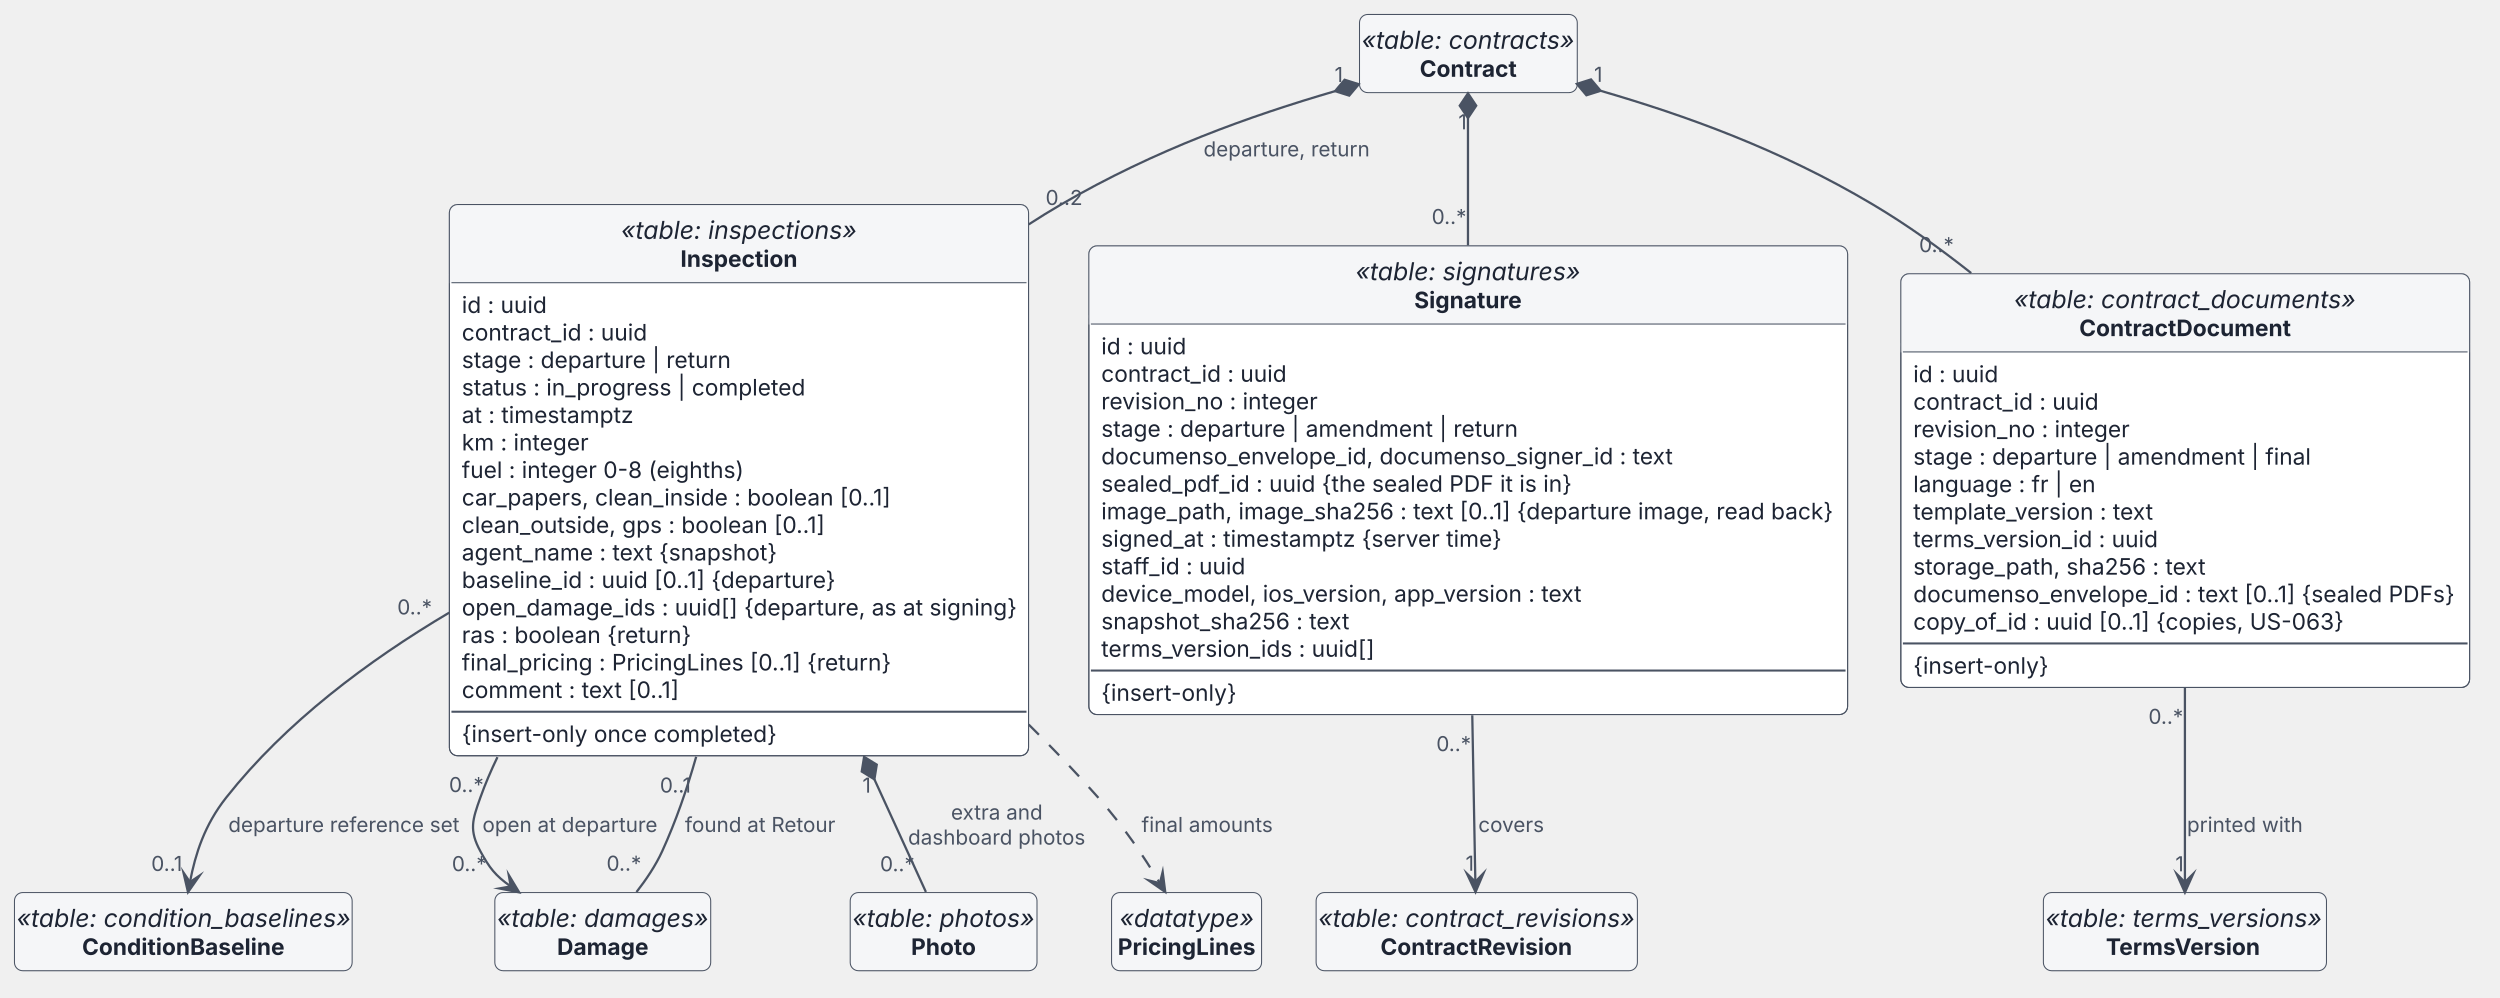
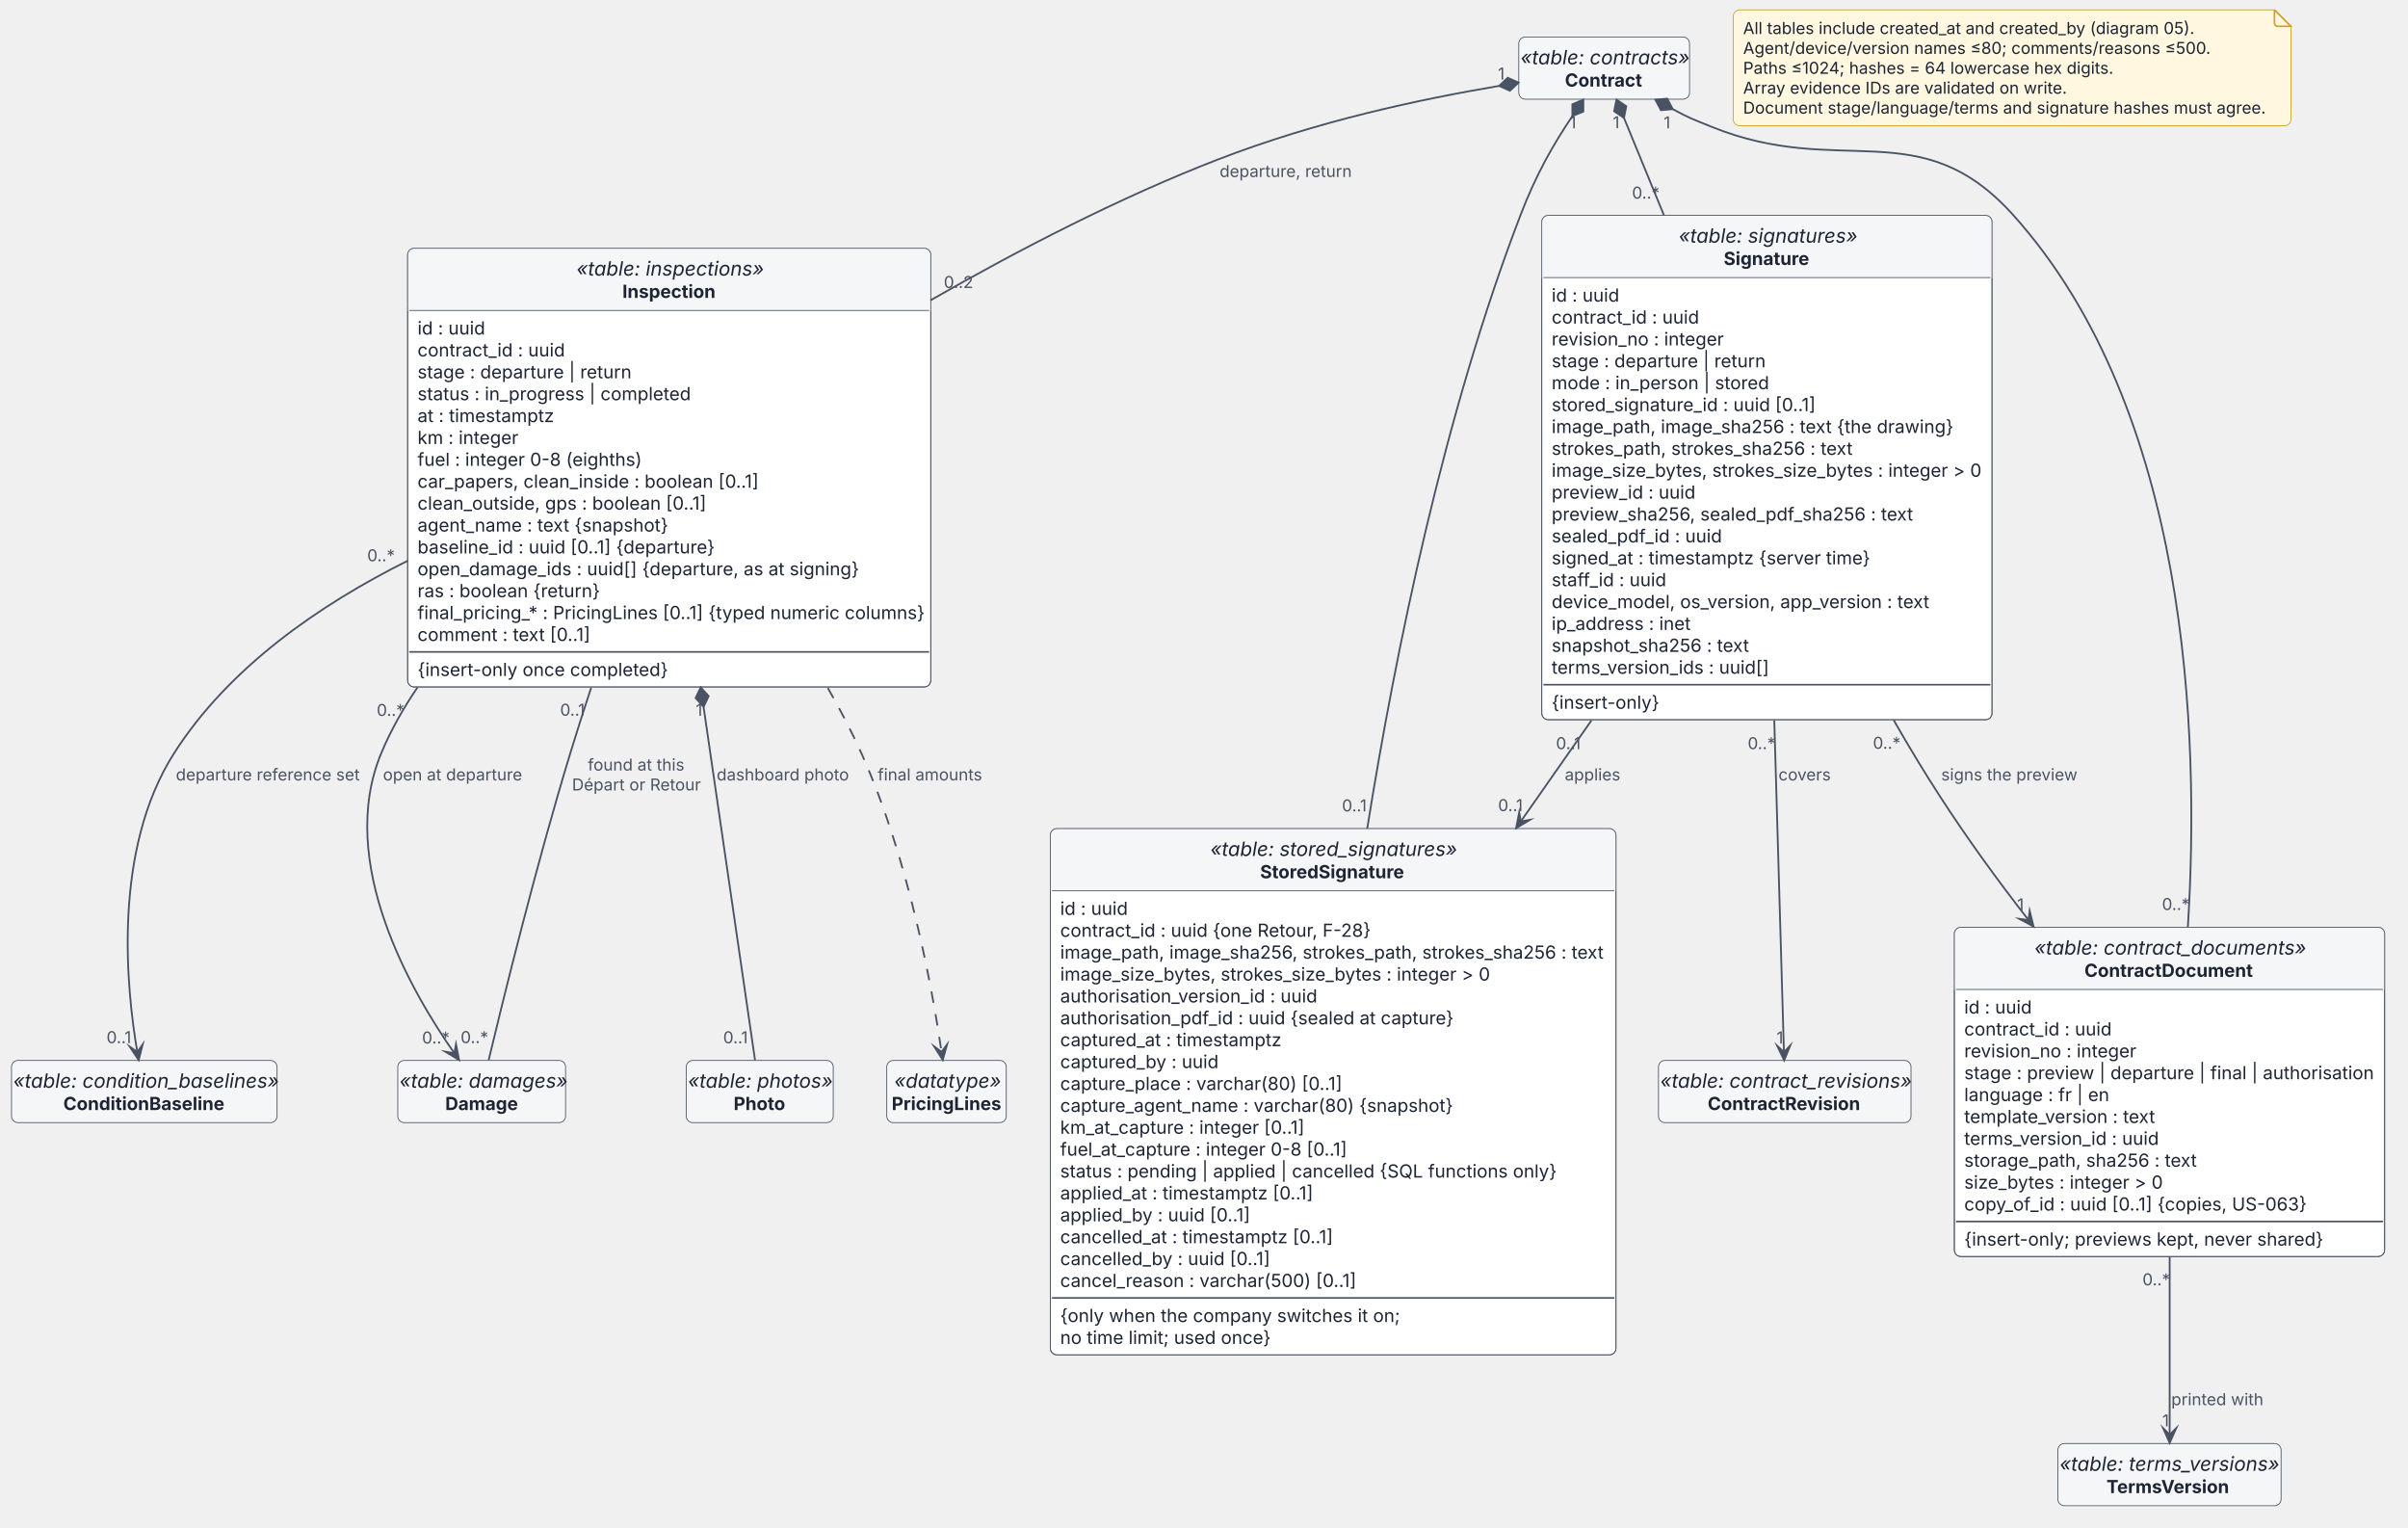
- <svg xmlns="http://www.w3.org/2000/svg" version="1.1" data-diagram-type="CLASS" style="width:1210px;height:483px;background:#FFFFFF;" width="1210px" height="483px" viewBox="0 0 1210 483" zoomAndPan="magnify" preserveAspectRatio="none" contentStyleType="text/css">
+ <svg xmlns="http://www.w3.org/2000/svg" version="1.1" data-diagram-type="CLASS" style="width:1465px;height:929px;background:#FFFFFF;" width="1465px" height="929px" viewBox="0 0 1465 929" zoomAndPan="magnify" preserveAspectRatio="none" contentStyleType="text/css">
  <defs />
  <g font-family="sans-serif" lengthAdjust="spacing">
    <g class="entity" data-qualified-name="Contract" id="ent0001" data-source-line="11">
-       <rect x="658" y="7" width="105.4" height="37.829" fill="#F5F6F8" style="stroke:#4A5363;stroke-width:0.5;" rx="4" ry="4" />
-       <text x="659" y="23.625" fill="#1D2433" font-size="12" textLength="103.4" font-style="italic" font-family="Inter">«table: contracts»</text>
-       <text x="687.137" y="37.176" fill="#1D2433" font-size="11" textLength="47.126" font-weight="700" font-family="Inter">Contract</text>
+       <rect x="924" y="22.5" width="103.895" height="37.835" fill="#F5F6F8" style="stroke:#4A5363;stroke-width:0.5;" rx="4" ry="4" />
+       <text x="925" y="39.125" fill="#1D2433" font-size="12" textLength="101.895" font-style="italic" font-family="Inter">«table: contracts»</text>
+       <text x="952.073" y="52.679" fill="#1D2433" font-size="11" textLength="47.75" font-weight="700" font-family="Inter">Contract</text>
    </g>
    <g class="entity" data-qualified-name="ContractRevision" id="ent0002" data-source-line="13">
-       <rect x="637" y="432" width="155.498" height="37.829" fill="#F5F6F8" style="stroke:#4A5363;stroke-width:0.5;" rx="4" ry="4" />
-       <text x="638" y="448.625" fill="#1D2433" font-size="12" textLength="153.498" font-style="italic" font-family="Inter">«table: contract_revisions»</text>
-       <text x="668.141" y="462.176" fill="#1D2433" font-size="11" textLength="93.215" font-weight="700" font-family="Inter">ContractRevision</text>
+       <rect x="1009" y="645" width="153.633" height="37.835" fill="#F5F6F8" style="stroke:#4A5363;stroke-width:0.5;" rx="4" ry="4" />
+       <text x="1010" y="661.625" fill="#1D2433" font-size="12" textLength="151.633" font-style="italic" font-family="Inter">«table: contract_revisions»</text>
+       <text x="1038.945" y="675.179" fill="#1D2433" font-size="11" textLength="93.742" font-weight="700" font-family="Inter">ContractRevision</text>
    </g>
    <g class="entity" data-qualified-name="ConditionBaseline" id="ent0003" data-source-line="15">
-       <rect x="7" y="432" width="163.438" height="37.829" fill="#F5F6F8" style="stroke:#4A5363;stroke-width:0.5;" rx="4" ry="4" />
-       <text x="8" y="448.625" fill="#1D2433" font-size="12" textLength="161.438" font-style="italic" font-family="Inter">«table: condition_baselines»</text>
-       <text x="39.724" y="462.176" fill="#1D2433" font-size="11" textLength="97.99" font-weight="700" font-family="Inter">ConditionBaseline</text>
+       <rect x="7" y="645" width="161.55" height="37.835" fill="#F5F6F8" style="stroke:#4A5363;stroke-width:0.5;" rx="4" ry="4" />
+       <text x="8" y="661.625" fill="#1D2433" font-size="12" textLength="159.55" font-style="italic" font-family="Inter">«table: condition_baselines»</text>
+       <text x="38.523" y="675.179" fill="#1D2433" font-size="11" textLength="98.504" font-weight="700" font-family="Inter">ConditionBaseline</text>
    </g>
    <g class="entity" data-qualified-name="Damage" id="ent0004" data-source-line="17">
-       <rect x="239.5" y="432" width="104.48" height="37.829" fill="#F5F6F8" style="stroke:#4A5363;stroke-width:0.5;" rx="4" ry="4" />
-       <text x="240.5" y="448.625" fill="#1D2433" font-size="12" textLength="102.48" font-style="italic" font-family="Inter">«table: damages»</text>
-       <text x="269.611" y="462.176" fill="#1D2433" font-size="11" textLength="44.258" font-weight="700" font-family="Inter">Damage</text>
+       <rect x="242" y="645" width="102.08" height="37.835" fill="#F5F6F8" style="stroke:#4A5363;stroke-width:0.5;" rx="4" ry="4" />
+       <text x="243" y="661.625" fill="#1D2433" font-size="12" textLength="100.08" font-style="italic" font-family="Inter">«table: damages»</text>
+       <text x="270.872" y="675.179" fill="#1D2433" font-size="11" textLength="44.336" font-weight="700" font-family="Inter">Damage</text>
    </g>
    <g class="entity" data-qualified-name="Photo" id="ent0005" data-source-line="19">
-       <rect x="411.5" y="432" width="90.406" height="37.829" fill="#F5F6F8" style="stroke:#4A5363;stroke-width:0.5;" rx="4" ry="4" />
-       <text x="412.5" y="448.625" fill="#1D2433" font-size="12" textLength="88.406" font-style="italic" font-family="Inter">«table: photos»</text>
-       <text x="440.955" y="462.176" fill="#1D2433" font-size="11" textLength="31.496" font-weight="700" font-family="Inter">Photo</text>
+       <rect x="417.5" y="645" width="89.432" height="37.835" fill="#F5F6F8" style="stroke:#4A5363;stroke-width:0.5;" rx="4" ry="4" />
+       <text x="418.5" y="661.625" fill="#1D2433" font-size="12" textLength="87.432" font-style="italic" font-family="Inter">«table: photos»</text>
+       <text x="446.333" y="675.179" fill="#1D2433" font-size="11" textLength="31.766" font-weight="700" font-family="Inter">Photo</text>
    </g>
    <g class="entity" data-qualified-name="TermsVersion" id="ent0006" data-source-line="21">
-       <rect x="989" y="432" width="137.012" height="37.829" fill="#F5F6F8" style="stroke:#4A5363;stroke-width:0.5;" rx="4" ry="4" />
-       <text x="990" y="448.625" fill="#1D2433" font-size="12" textLength="135.012" font-style="italic" font-family="Inter">«table: terms_versions»</text>
-       <text x="1019.229" y="462.176" fill="#1D2433" font-size="11" textLength="76.554" font-weight="700" font-family="Inter">TermsVersion</text>
+       <rect x="1252" y="878" width="135.786" height="37.835" fill="#F5F6F8" style="stroke:#4A5363;stroke-width:0.5;" rx="4" ry="4" />
+       <text x="1253" y="894.625" fill="#1D2433" font-size="12" textLength="133.786" font-style="italic" font-family="Inter">«table: terms_versions»</text>
+       <text x="1281.547" y="908.179" fill="#1D2433" font-size="11" textLength="76.691" font-weight="700" font-family="Inter">TermsVersion</text>
    </g>
    <g class="entity" data-qualified-name="PricingLines" id="ent0007" data-source-line="23">
-       <rect x="538" y="432" width="72.602" height="37.829" fill="#F5F6F8" style="stroke:#4A5363;stroke-width:0.5;" rx="4" ry="4" />
-       <text x="541.825" y="448.625" fill="#1D2433" font-size="12" textLength="64.951" font-style="italic" font-family="Inter">«datatype»</text>
-       <text x="541" y="462.176" fill="#1D2433" font-size="11" textLength="66.602" font-weight="700" font-family="Inter">PricingLines</text>
+       <rect x="539.5" y="645" width="72.699" height="37.835" fill="#F5F6F8" style="stroke:#4A5363;stroke-width:0.5;" rx="4" ry="4" />
+       <text x="544.009" y="661.625" fill="#1D2433" font-size="12" textLength="63.68" font-style="italic" font-family="Inter">«datatype»</text>
+       <text x="542.5" y="675.179" fill="#1D2433" font-size="11" textLength="66.699" font-weight="700" font-family="Inter">PricingLines</text>
    </g>
    <g class="entity" data-qualified-name="Inspection" id="ent0008" data-source-line="26">
-       <rect x="217.5" y="99" width="280.318" height="266.782" fill="#FFF" style="stroke:#4A5363;stroke-width:0.5;" rx="4" ry="4" />
-       <rect x="217.5" y="99" width="280.318" height="37.829" fill="#F5F6F8" style="stroke:#F5F6F8;stroke-width:0.5;" rx="4" ry="4" />
-       <rect x="217.5" y="132.829" width="280.318" height="4" fill="#F5F6F8" style="stroke:#F5F6F8;stroke-width:0.5;" />
-       <rect x="217.5" y="99" width="280.318" height="266.782" fill="none" style="stroke:#4A5363;stroke-width:0.5;" rx="4" ry="4" />
-       <text x="300.548" y="115.625" fill="#1D2433" font-size="12" textLength="114.223" font-style="italic" font-family="Inter">«table: inspections»</text>
-       <text x="329.329" y="129.176" fill="#1D2433" font-size="11" textLength="56.66" font-weight="700" font-family="Inter">Inspection</text>
-       <line x1="218.5" y1="136.829" x2="496.818" y2="136.829" style="stroke:#4A5363;stroke-width:0.5;" />
-       <text x="223.5" y="151.485" fill="#1D2433" font-size="11" textLength="41.164" font-family="Inter">id : uuid</text>
-       <text x="223.5" y="164.795" fill="#1D2433" font-size="11" textLength="89.359" font-family="Inter">contract_id : uuid</text>
-       <text x="223.5" y="178.104" fill="#1D2433" font-size="11" textLength="130.099" font-family="Inter">stage : departure | return</text>
-       <text x="223.5" y="191.414" fill="#1D2433" font-size="11" textLength="166.332" font-family="Inter">status : in_progress | completed</text>
-       <text x="223.5" y="204.724" fill="#1D2433" font-size="11" textLength="83.069" font-family="Inter">at : timestamptz</text>
-       <text x="223.5" y="218.033" fill="#1D2433" font-size="11" textLength="61.504" font-family="Inter">km : integer</text>
-       <text x="223.5" y="231.343" fill="#1D2433" font-size="11" textLength="136.737" font-family="Inter">fuel : integer 0-8 (eighths)</text>
-       <text x="223.5" y="244.652" fill="#1D2433" font-size="11" textLength="207.63" font-family="Inter">car_papers, clean_inside : boolean [0..1]</text>
-       <text x="223.5" y="257.962" fill="#1D2433" font-size="11" textLength="176.827" font-family="Inter">clean_outside, gps : boolean [0..1]</text>
-       <text x="223.5" y="271.271" fill="#1D2433" font-size="11" textLength="152.34" font-family="Inter">agent_name : text {snapshot}</text>
-       <text x="223.5" y="284.581" fill="#1D2433" font-size="11" textLength="181.752" font-family="Inter">baseline_id : uuid [0..1] {departure}</text>
-       <text x="223.5" y="297.891" fill="#1D2433" font-size="11" textLength="268.318" font-family="Inter">open_damage_ids : uuid[] {departure, as at signing}</text>
-       <text x="223.5" y="311.2" fill="#1D2433" font-size="11" textLength="110.929" font-family="Inter">ras : boolean {return}</text>
-       <text x="223.5" y="324.51" fill="#1D2433" font-size="11" textLength="208.447" font-family="Inter">final_pricing : PricingLines [0..1] {return}</text>
-       <text x="223.5" y="337.819" fill="#1D2433" font-size="11" textLength="106.503" font-family="Inter">comment : text [0..1]</text>
-       <line x1="218.5" y1="344.473" x2="496.818" y2="344.473" style="stroke:#4A5363;stroke-width:1;" />
-       <text x="223.5" y="359.129" fill="#1D2433" font-size="11" textLength="152.555" font-family="Inter">{insert-only once completed}</text>
+       <rect x="248" y="151" width="318.266" height="266.835" fill="#FFF" style="stroke:#4A5363;stroke-width:0.5;" rx="4" ry="4" />
+       <rect x="248" y="151" width="318.266" height="37.835" fill="#F5F6F8" style="stroke:#F5F6F8;stroke-width:0.5;" rx="4" ry="4" />
+       <rect x="248" y="184.835" width="318.266" height="4" fill="#F5F6F8" style="stroke:#F5F6F8;stroke-width:0.5;" />
+       <rect x="248" y="151" width="318.266" height="266.835" fill="none" style="stroke:#4A5363;stroke-width:0.5;" rx="4" ry="4" />
+       <text x="350.684" y="167.625" fill="#1D2433" font-size="12" textLength="112.898" font-style="italic" font-family="Inter">«table: inspections»</text>
+       <text x="378.656" y="181.179" fill="#1D2433" font-size="11" textLength="56.953" font-weight="700" font-family="Inter">Inspection</text>
+       <line x1="249" y1="188.835" x2="565.266" y2="188.835" style="stroke:#4A5363;stroke-width:0.5;" />
+       <text x="254" y="203.491" fill="#1D2433" font-size="11" textLength="40.875" font-family="Inter">id : uuid</text>
+       <text x="254" y="216.804" fill="#1D2433" font-size="11" textLength="89.422" font-family="Inter">contract_id : uuid</text>
+       <text x="254" y="230.116" fill="#1D2433" font-size="11" textLength="130.609" font-family="Inter">stage : departure | return</text>
+       <text x="254" y="243.429" fill="#1D2433" font-size="11" textLength="166.391" font-family="Inter">status : in_progress | completed</text>
+       <text x="254" y="256.741" fill="#1D2433" font-size="11" textLength="84.172" font-family="Inter">at : timestamptz</text>
+       <text x="254" y="270.054" fill="#1D2433" font-size="11" textLength="61.422" font-family="Inter">km : integer</text>
+       <text x="254" y="283.366" fill="#1D2433" font-size="11" textLength="136.594" font-family="Inter">fuel : integer 0-8 (eighths)</text>
+       <text x="254" y="296.679" fill="#1D2433" font-size="11" textLength="206.781" font-family="Inter">car_papers, clean_inside : boolean [0..1]</text>
+       <text x="254" y="309.991" fill="#1D2433" font-size="11" textLength="176.578" font-family="Inter">clean_outside, gps : boolean [0..1]</text>
+       <text x="254" y="323.304" fill="#1D2433" font-size="11" textLength="151.859" font-family="Inter">agent_name : text {snapshot}</text>
+       <text x="254" y="336.616" fill="#1D2433" font-size="11" textLength="180.391" font-family="Inter">baseline_id : uuid [0..1] {departure}</text>
+       <text x="254" y="349.929" fill="#1D2433" font-size="11" textLength="266.5" font-family="Inter">open_damage_ids : uuid[] {departure, as at signing}</text>
+       <text x="254" y="363.241" fill="#1D2433" font-size="11" textLength="109.359" font-family="Inter">ras : boolean {return}</text>
+       <text x="254" y="376.554" fill="#1D2433" font-size="11" textLength="306.266" font-family="Inter">final_pricing_* : PricingLines [0..1] {typed numeric columns}</text>
+       <text x="254" y="389.866" fill="#1D2433" font-size="11" textLength="107.344" font-family="Inter">comment : text [0..1]</text>
+       <line x1="249" y1="396.522" x2="565.266" y2="396.522" style="stroke:#4A5363;stroke-width:1;" />
+       <text x="254" y="411.179" fill="#1D2433" font-size="11" textLength="151.016" font-family="Inter">{insert-only once completed}</text>
    </g>
    <g class="entity" data-qualified-name="Signature" id="ent0009" data-source-line="46">
-       <rect x="527" y="119" width="367.244" height="226.854" fill="#FFF" style="stroke:#4A5363;stroke-width:0.5;" rx="4" ry="4" />
-       <rect x="527" y="119" width="367.244" height="37.829" fill="#F5F6F8" style="stroke:#F5F6F8;stroke-width:0.5;" rx="4" ry="4" />
-       <rect x="527" y="152.829" width="367.244" height="4" fill="#F5F6F8" style="stroke:#F5F6F8;stroke-width:0.5;" />
-       <rect x="527" y="119" width="367.244" height="226.854" fill="none" style="stroke:#4A5363;stroke-width:0.5;" rx="4" ry="4" />
-       <text x="656.048" y="135.625" fill="#1D2433" font-size="12" textLength="109.148" font-style="italic" font-family="Inter">«table: signatures»</text>
-       <text x="684.484" y="149.176" fill="#1D2433" font-size="11" textLength="52.277" font-weight="700" font-family="Inter">Signature</text>
-       <line x1="528" y1="156.829" x2="893.244" y2="156.829" style="stroke:#4A5363;stroke-width:0.5;" />
-       <text x="533" y="171.485" fill="#1D2433" font-size="11" textLength="41.164" font-family="Inter">id : uuid</text>
-       <text x="533" y="184.795" fill="#1D2433" font-size="11" textLength="89.359" font-family="Inter">contract_id : uuid</text>
-       <text x="533" y="198.104" fill="#1D2433" font-size="11" textLength="104.908" font-family="Inter">revision_no : integer</text>
-       <text x="533" y="211.414" fill="#1D2433" font-size="11" textLength="201.55" font-family="Inter">stage : departure | amendment | return</text>
-       <text x="533" y="224.724" fill="#1D2433" font-size="11" textLength="276.423" font-family="Inter">documenso_envelope_id, documenso_signer_id : text</text>
-       <text x="533" y="238.033" fill="#1D2433" font-size="11" textLength="226.966" font-family="Inter">sealed_pdf_id : uuid {the sealed PDF it is in}</text>
-       <text x="533" y="251.343" fill="#1D2433" font-size="11" textLength="355.244" font-family="Inter">image_path, image_sha256 : text [0..1] {departure image, read back}</text>
-       <text x="533" y="264.652" fill="#1D2433" font-size="11" textLength="193.923" font-family="Inter">signed_at : timestamptz {server time}</text>
-       <text x="533" y="277.962" fill="#1D2433" font-size="11" textLength="69.905" font-family="Inter">staff_id : uuid</text>
-       <text x="533" y="291.271" fill="#1D2433" font-size="11" textLength="234.599" font-family="Inter">device_model, ios_version, app_version : text</text>
-       <text x="533" y="304.581" fill="#1D2433" font-size="11" textLength="120.415" font-family="Inter">snapshot_sha256 : text</text>
-       <text x="533" y="317.891" fill="#1D2433" font-size="11" textLength="132.924" font-family="Inter">terms_version_ids : uuid[]</text>
-       <line x1="528" y1="324.544" x2="893.244" y2="324.544" style="stroke:#4A5363;stroke-width:1;" />
-       <text x="533" y="339.2" fill="#1D2433" font-size="11" textLength="65.5" font-family="Inter">{insert-only}</text>
-     </g>
-     <g class="entity" data-qualified-name="ContractDocument" id="ent0010" data-source-line="63">
-       <rect x="920" y="132.5" width="275.296" height="200.234" fill="#FFF" style="stroke:#4A5363;stroke-width:0.5;" rx="4" ry="4" />
-       <rect x="920" y="132.5" width="275.296" height="37.829" fill="#F5F6F8" style="stroke:#F5F6F8;stroke-width:0.5;" rx="4" ry="4" />
-       <rect x="920" y="166.329" width="275.296" height="4" fill="#F5F6F8" style="stroke:#F5F6F8;stroke-width:0.5;" />
-       <rect x="920" y="132.5" width="275.296" height="200.234" fill="none" style="stroke:#4A5363;stroke-width:0.5;" rx="4" ry="4" />
-       <text x="974.726" y="149.125" fill="#1D2433" font-size="12" textLength="165.844" font-style="italic" font-family="Inter">«table: contract_documents»</text>
-       <text x="1006.346" y="162.676" fill="#1D2433" font-size="11" textLength="102.604" font-weight="700" font-family="Inter">ContractDocument</text>
-       <line x1="921" y1="170.329" x2="1194.296" y2="170.329" style="stroke:#4A5363;stroke-width:0.5;" />
-       <text x="926" y="184.985" fill="#1D2433" font-size="11" textLength="41.164" font-family="Inter">id : uuid</text>
-       <text x="926" y="198.295" fill="#1D2433" font-size="11" textLength="89.359" font-family="Inter">contract_id : uuid</text>
-       <text x="926" y="211.604" fill="#1D2433" font-size="11" textLength="104.908" font-family="Inter">revision_no : integer</text>
-       <text x="926" y="224.914" fill="#1D2433" font-size="11" textLength="192.328" font-family="Inter">stage : departure | amendment | final</text>
-       <text x="926" y="238.224" fill="#1D2433" font-size="11" textLength="88.252" font-family="Inter">language : fr | en</text>
-       <text x="926" y="251.533" fill="#1D2433" font-size="11" textLength="117.525" font-family="Inter">template_version : text</text>
-       <text x="926" y="264.843" fill="#1D2433" font-size="11" textLength="119.093" font-family="Inter">terms_version_id : uuid</text>
-       <text x="926" y="278.152" fill="#1D2433" font-size="11" textLength="141.448" font-family="Inter">storage_path, sha256 : text</text>
-       <text x="926" y="291.462" fill="#1D2433" font-size="11" textLength="263.296" font-family="Inter">documenso_envelope_id : text [0..1] {sealed PDFs}</text>
-       <text x="926" y="304.771" fill="#1D2433" font-size="11" textLength="210.622" font-family="Inter">copy_of_id : uuid [0..1] {copies, US-063}</text>
-       <line x1="921" y1="311.425" x2="1194.296" y2="311.425" style="stroke:#4A5363;stroke-width:1;" />
-       <text x="926" y="326.081" fill="#1D2433" font-size="11" textLength="65.5" font-family="Inter">{insert-only}</text>
-     </g>
-     <g class="link" data-entity-1="ent0001" data-entity-2="ent0008" id="lnk11" data-source-line="78" data-link-type="composition">
-       <path d="M646.151,44.122 C605.141,56.092 559.29,72.34 513.5,99 C508.28,102.04 503.06,105.26 497.88,108.62" style="stroke:#4A5363;stroke-width:1.1;" fill="none" id="Contract-backto-Inspection" codeLine="78" />
-       <polygon points="657.67,40.76,650.79,38.601,646.151,44.122,653.031,46.281,657.67,40.76" fill="#4A5363" style="stroke:#4A5363;stroke-width:1.1;stroke-linejoin:miter;stroke-miterlimit:10;" />
-       <text x="582.5" y="75.688" fill="#4A5363" font-size="10" textLength="80.381" font-family="Inter">departure, return</text>
-       <text x="645.936" y="39.698" fill="#4A5363" font-size="10" font-family="Inter">1</text>
-       <text x="506.045" y="99.213" fill="#4A5363" font-size="10" textLength="18.169" font-family="Inter">0..2</text>
-     </g>
-     <g class="link" data-entity-1="ent0001" data-entity-2="ent0009" id="lnk12" data-source-line="79" data-link-type="composition">
-       <path d="M710.5,57.15 C710.5,74.45 710.5,90.06 710.5,118.78" style="stroke:#4A5363;stroke-width:1.1;" fill="none" id="Contract-backto-Signature" codeLine="79" />
-       <polygon points="710.5,45.15,706.5,51.15,710.5,57.15,714.5,51.15,710.5,45.15" fill="#4A5363" style="stroke:#4A5363;stroke-width:1.1;stroke-linejoin:miter;stroke-miterlimit:10;" />
-       <text x="705.837" y="62.581" fill="#4A5363" font-size="10" font-family="Inter">1</text>
-       <text x="692.923" y="108.432" fill="#4A5363" font-size="10" textLength="17.08" font-family="Inter">0..*</text>
-     </g>
-     <g class="link" data-entity-1="ent0001" data-entity-2="ent0010" id="lnk13" data-source-line="80" data-link-type="composition">
-       <path d="M774.703,43.95 C815.563,55.83 861.16,72.06 906.5,99 C922.69,108.62 938.77,120.08 954.06,132.17" style="stroke:#4A5363;stroke-width:1.1;" fill="none" id="Contract-backto-ContractDocument" codeLine="80" />
-       <polygon points="763.18,40.6,767.825,46.116,774.703,43.95,770.058,38.434,763.18,40.6" fill="#4A5363" style="stroke:#4A5363;stroke-width:1.1;stroke-linejoin:miter;stroke-miterlimit:10;" />
-       <text x="771.527" y="39.625" fill="#4A5363" font-size="10" font-family="Inter">1</text>
-       <text x="928.831" y="122.044" fill="#4A5363" font-size="10" textLength="17.08" font-family="Inter">0..*</text>
-     </g>
-     <g class="link" data-entity-1="ent0008" data-entity-2="ent0003" id="lnk14" data-source-line="81" data-link-type="dependency">
-       <path d="M217.4,296.52 C178.01,319.87 138.16,349.7 109.5,386 C98.99,399.31 94.598,413.161 91.938,426.931" style="stroke:#4A5363;stroke-width:1.1;" fill="none" id="Inspection-to-ConditionBaseline" codeLine="81" />
-       <polygon points="90.99,431.84,96.624,423.762,91.938,426.931,88.77,422.245,90.99,431.84" fill="#4A5363" style="stroke:#4A5363;stroke-width:1.1;stroke-linejoin:miter;stroke-miterlimit:10;" />
-       <text x="110.5" y="402.688" fill="#4A5363" font-size="10" textLength="112.412" font-family="Inter">departure reference set</text>
-       <text x="192.267" y="297.389" fill="#4A5363" font-size="10" textLength="17.08" font-family="Inter">0..*</text>
-       <text x="73.186" y="421.551" fill="#4A5363" font-size="10" textLength="16.138" font-family="Inter">0..1</text>
-     </g>
-     <g class="link" data-entity-1="ent0008" data-entity-2="ent0004" id="lnk15" data-source-line="82" data-link-type="dependency">
-       <path d="M240.77,366.45 C237.65,372.86 234.86,379.39 232.5,386 C228.61,396.88 226.97,401.86 232.5,412 C236.88,420.02 239.657,423.738 247.197,429.028" style="stroke:#4A5363;stroke-width:1.1;" fill="none" id="Inspection-to-Damage" codeLine="82" />
-       <polygon points="251.29,431.9,246.22,423.456,247.197,429.028,241.625,430.005,251.29,431.9" fill="#4A5363" style="stroke:#4A5363;stroke-width:1.1;stroke-linejoin:miter;stroke-miterlimit:10;" />
-       <text x="233.5" y="402.688" fill="#4A5363" font-size="10" textLength="84.604" font-family="Inter">open at departure</text>
-       <text x="217.307" y="383.362" fill="#4A5363" font-size="10" textLength="17.08" font-family="Inter">0..*</text>
-       <text x="218.7" y="421.63" fill="#4A5363" font-size="10" textLength="17.08" font-family="Inter">0..*</text>
-     </g>
-     <g class="link" data-entity-1="ent0008" data-entity-2="ent0004" id="lnk16" data-source-line="83" data-link-type="association">
-       <path d="M336.95,366.27 C332.48,382.02 327.07,397.6 320.5,412 C317.33,418.95 312.69,425.81 308.05,431.75" style="stroke:#4A5363;stroke-width:1.1;" fill="none" id="Inspection-Damage" codeLine="83" />
-       <text x="331.5" y="402.688" fill="#4A5363" font-size="10" textLength="73.364" font-family="Inter">found at Retour</text>
-       <text x="319.384" y="383.61" fill="#4A5363" font-size="10" textLength="16.138" font-family="Inter">0..1</text>
-       <text x="293.552" y="421.432" fill="#4A5363" font-size="10" textLength="17.08" font-family="Inter">0..*</text>
-     </g>
-     <g class="link" data-entity-1="ent0008" data-entity-2="ent0005" id="lnk17" data-source-line="84" data-link-type="composition">
-       <path d="M423.213,377.212 C435.063,403.112 441.01,416.13 448.14,431.71" style="stroke:#4A5363;stroke-width:1.1;" fill="none" id="Inspection-backto-Photo" codeLine="84" />
-       <polygon points="418.22,366.3,417.079,373.42,423.213,377.212,424.354,370.092,418.22,366.3" fill="#4A5363" style="stroke:#4A5363;stroke-width:1.1;stroke-linejoin:miter;stroke-miterlimit:10;" />
-       <text x="460.271" y="396.688" fill="#4A5363" font-size="10" textLength="44.399" font-family="Inter">extra and</text>
-       <text x="439.5" y="408.787" fill="#4A5363" font-size="10" textLength="85.942" font-family="Inter">dashboard photos</text>
-       <text x="417.424" y="383.641" fill="#4A5363" font-size="10" font-family="Inter">1</text>
-       <text x="425.927" y="421.694" fill="#4A5363" font-size="10" textLength="17.08" font-family="Inter">0..*</text>
-     </g>
-     <g class="link" data-entity-1="ent0008" data-entity-2="ent0007" id="lnk18" data-source-line="85" data-link-type="dependency">
-       <path d="M497.87,350.66 C509.63,362.22 521.02,374.09 531.5,386 C544.05,400.27 553.319,414.124 561.389,427.444" style="stroke:#4A5363;stroke-width:1.1;stroke-dasharray:7,7;" fill="none" id="Inspection-to-PricingLines" codeLine="85" />
-       <polygon points="563.98,431.72,562.738,421.95,561.389,427.444,555.895,426.095,563.98,431.72" fill="#4A5363" style="stroke:#4A5363;stroke-width:1.1;stroke-linejoin:miter;stroke-miterlimit:10;" />
-       <text x="552.5" y="402.688" fill="#4A5363" font-size="10" textLength="63.623" font-family="Inter">final amounts</text>
-     </g>
-     <g class="link" data-entity-1="ent0009" data-entity-2="ent0002" id="lnk19" data-source-line="86" data-link-type="dependency">
-       <path d="M712.58,346.19 C713.2,379.48 713.708,407.211 714.068,426.751" style="stroke:#4A5363;stroke-width:1.1;" fill="none" id="Signature-to-ContractRevision" codeLine="86" />
-       <polygon points="714.16,431.75,717.994,422.678,714.068,426.751,709.995,422.825,714.16,431.75" fill="#4A5363" style="stroke:#4A5363;stroke-width:1.1;stroke-linejoin:miter;stroke-miterlimit:10;" />
-       <text x="715.5" y="402.688" fill="#4A5363" font-size="10" textLength="32.202" font-family="Inter">covers</text>
-       <text x="695.163" y="363.553" fill="#4A5363" font-size="10" textLength="17.08" font-family="Inter">0..*</text>
-       <text x="709.345" y="421.432" fill="#4A5363" font-size="10" font-family="Inter">1</text>
-     </g>
-     <g class="link" data-entity-1="ent0010" data-entity-2="ent0006" id="lnk20" data-source-line="87" data-link-type="dependency">
-       <path d="M1057.5,332.56 C1057.5,370.42 1057.5,404.78 1057.5,426.96" style="stroke:#4A5363;stroke-width:1.1;" fill="none" id="ContractDocument-to-TermsVersion" codeLine="87" />
-       <polygon points="1057.5,431.96,1061.5,422.96,1057.5,426.96,1053.5,422.96,1057.5,431.96" fill="#4A5363" style="stroke:#4A5363;stroke-width:1.1;stroke-linejoin:miter;stroke-miterlimit:10;" />
-       <text x="1058.5" y="402.688" fill="#4A5363" font-size="10" textLength="56.045" font-family="Inter">printed with</text>
-       <text x="1039.841" y="350.363" fill="#4A5363" font-size="10" textLength="17.08" font-family="Inter">0..*</text>
-       <text x="1052.871" y="421.709" fill="#4A5363" font-size="10" font-family="Inter">1</text>
+       <rect x="938" y="131" width="273.922" height="306.772" fill="#FFF" style="stroke:#4A5363;stroke-width:0.5;" rx="4" ry="4" />
+       <rect x="938" y="131" width="273.922" height="37.835" fill="#F5F6F8" style="stroke:#F5F6F8;stroke-width:0.5;" rx="4" ry="4" />
+       <rect x="938" y="164.835" width="273.922" height="4" fill="#F5F6F8" style="stroke:#F5F6F8;stroke-width:0.5;" />
+       <rect x="938" y="131" width="273.922" height="306.772" fill="none" style="stroke:#4A5363;stroke-width:0.5;" rx="4" ry="4" />
+       <text x="1021.269" y="147.625" fill="#1D2433" font-size="12" textLength="107.384" font-style="italic" font-family="Inter">«table: signatures»</text>
+       <text x="1048.678" y="161.179" fill="#1D2433" font-size="11" textLength="52.566" font-weight="700" font-family="Inter">Signature</text>
+       <line x1="939" y1="168.835" x2="1210.922" y2="168.835" style="stroke:#4A5363;stroke-width:0.5;" />
+       <text x="944" y="183.491" fill="#1D2433" font-size="11" textLength="40.875" font-family="Inter">id : uuid</text>
+       <text x="944" y="196.804" fill="#1D2433" font-size="11" textLength="89.422" font-family="Inter">contract_id : uuid</text>
+       <text x="944" y="210.116" fill="#1D2433" font-size="11" textLength="104.438" font-family="Inter">revision_no : integer</text>
+       <text x="944" y="223.429" fill="#1D2433" font-size="11" textLength="130.609" font-family="Inter">stage : departure | return</text>
+       <text x="944" y="236.741" fill="#1D2433" font-size="11" textLength="131.969" font-family="Inter">mode : in_person | stored</text>
+       <text x="944" y="250.054" fill="#1D2433" font-size="11" textLength="162.156" font-family="Inter">stored_signature_id : uuid [0..1]</text>
+       <text x="944" y="263.366" fill="#1D2433" font-size="11" textLength="243.578" font-family="Inter">image_path, image_sha256 : text {the drawing}</text>
+       <text x="944" y="276.679" fill="#1D2433" font-size="11" textLength="184.828" font-family="Inter">strokes_path, strokes_sha256 : text</text>
+       <text x="944" y="289.991" fill="#1D2433" font-size="11" textLength="261.922" font-family="Inter">image_size_bytes, strokes_size_bytes : integer &gt; 0</text>
+       <text x="944" y="303.304" fill="#1D2433" font-size="11" textLength="87.125" font-family="Inter">preview_id : uuid</text>
+       <text x="944" y="316.616" fill="#1D2433" font-size="11" textLength="220.938" font-family="Inter">preview_sha256, sealed_pdf_sha256 : text</text>
+       <text x="944" y="329.929" fill="#1D2433" font-size="11" textLength="102.516" font-family="Inter">sealed_pdf_id : uuid</text>
+       <text x="944" y="343.241" fill="#1D2433" font-size="11" textLength="193.484" font-family="Inter">signed_at : timestamptz {server time}</text>
+       <text x="944" y="356.554" fill="#1D2433" font-size="11" textLength="69.734" font-family="Inter">staff_id : uuid</text>
+       <text x="944" y="369.866" fill="#1D2433" font-size="11" textLength="231.188" font-family="Inter">device_model, os_version, app_version : text</text>
+       <text x="944" y="383.179" fill="#1D2433" font-size="11" textLength="84.813" font-family="Inter">ip_address : inet</text>
+       <text x="944" y="396.491" fill="#1D2433" font-size="11" textLength="121.094" font-family="Inter">snapshot_sha256 : text</text>
+       <text x="944" y="409.804" fill="#1D2433" font-size="11" textLength="132.328" font-family="Inter">terms_version_ids : uuid[]</text>
+       <line x1="939" y1="416.46" x2="1210.922" y2="416.46" style="stroke:#4A5363;stroke-width:1;" />
+       <text x="944" y="431.116" fill="#1D2433" font-size="11" textLength="64.063" font-family="Inter">{insert-only}</text>
+     </g>
+     <g class="entity" data-qualified-name="StoredSignature" id="ent0010" data-source-line="69">
+       <rect x="639" y="504" width="344.141" height="320.085" fill="#FFF" style="stroke:#4A5363;stroke-width:0.5;" rx="4" ry="4" />
+       <rect x="639" y="504" width="344.141" height="37.835" fill="#F5F6F8" style="stroke:#F5F6F8;stroke-width:0.5;" rx="4" ry="4" />
+       <rect x="639" y="537.835" width="344.141" height="4" fill="#F5F6F8" style="stroke:#F5F6F8;stroke-width:0.5;" />
+       <rect x="639" y="504" width="344.141" height="320.085" fill="none" style="stroke:#4A5363;stroke-width:0.5;" rx="4" ry="4" />
+       <text x="736.298" y="520.625" fill="#1D2433" font-size="12" textLength="149.544" font-style="italic" font-family="Inter">«table: stored_signatures»</text>
+       <text x="766.645" y="534.179" fill="#1D2433" font-size="11" textLength="88.852" font-weight="700" font-family="Inter">StoredSignature</text>
+       <line x1="640" y1="541.835" x2="982.141" y2="541.835" style="stroke:#4A5363;stroke-width:0.5;" />
+       <text x="645" y="556.491" fill="#1D2433" font-size="11" textLength="40.875" font-family="Inter">id : uuid</text>
+       <text x="645" y="569.804" fill="#1D2433" font-size="11" textLength="188.594" font-family="Inter">contract_id : uuid {one Retour, F-28}</text>
+       <text x="645" y="583.116" fill="#1D2433" font-size="11" textLength="332.141" font-family="Inter">image_path, image_sha256, strokes_path, strokes_sha256 : text</text>
+       <text x="645" y="596.429" fill="#1D2433" font-size="11" textLength="261.922" font-family="Inter">image_size_bytes, strokes_size_bytes : integer &gt; 0</text>
+       <text x="645" y="609.741" fill="#1D2433" font-size="11" textLength="156.719" font-family="Inter">authorisation_version_id : uuid</text>
+       <text x="645" y="623.054" fill="#1D2433" font-size="11" textLength="237.828" font-family="Inter">authorisation_pdf_id : uuid {sealed at capture}</text>
+       <text x="645" y="636.366" fill="#1D2433" font-size="11" textLength="135.906" font-family="Inter">captured_at : timestamptz</text>
+       <text x="645" y="649.679" fill="#1D2433" font-size="11" textLength="96.125" font-family="Inter">captured_by : uuid</text>
+       <text x="645" y="662.991" fill="#1D2433" font-size="11" textLength="172.281" font-family="Inter">capture_place : varchar(80) [0..1]</text>
+       <text x="645" y="676.304" fill="#1D2433" font-size="11" textLength="237.406" font-family="Inter">capture_agent_name : varchar(80) {snapshot}</text>
+       <text x="645" y="689.616" fill="#1D2433" font-size="11" textLength="150.609" font-family="Inter">km_at_capture : integer [0..1]</text>
+       <text x="645" y="702.929" fill="#1D2433" font-size="11" textLength="176.25" font-family="Inter">fuel_at_capture : integer 0-8 [0..1]</text>
+       <text x="645" y="716.241" fill="#1D2433" font-size="11" textLength="299.703" font-family="Inter">status : pending | applied | cancelled {SQL functions only}</text>
+       <text x="645" y="729.554" fill="#1D2433" font-size="11" textLength="156.313" font-family="Inter">applied_at : timestamptz [0..1]</text>
+       <text x="645" y="742.866" fill="#1D2433" font-size="11" textLength="116.531" font-family="Inter">applied_by : uuid [0..1]</text>
+       <text x="645" y="756.179" fill="#1D2433" font-size="11" textLength="168.031" font-family="Inter">cancelled_at : timestamptz [0..1]</text>
+       <text x="645" y="769.491" fill="#1D2433" font-size="11" textLength="128.25" font-family="Inter">cancelled_by : uuid [0..1]</text>
+       <text x="645" y="782.804" fill="#1D2433" font-size="11" textLength="180.453" font-family="Inter">cancel_reason : varchar(500) [0..1]</text>
+       <line x1="640" y1="789.46" x2="982.141" y2="789.46" style="stroke:#4A5363;stroke-width:1;" />
+       <text x="645" y="804.116" fill="#1D2433" font-size="11" textLength="205.984" font-family="Inter">{only when the company switches it on;</text>
+       <text x="645" y="817.429" fill="#1D2433" font-size="11" textLength="127.328" font-family="Inter">no time limit; used once}</text>
+     </g>
+     <g class="entity" data-qualified-name="ContractDocument" id="ent0011" data-source-line="93">
+       <rect x="1189" y="564" width="261.781" height="200.272" fill="#FFF" style="stroke:#4A5363;stroke-width:0.5;" rx="4" ry="4" />
+       <rect x="1189" y="564" width="261.781" height="37.835" fill="#F5F6F8" style="stroke:#F5F6F8;stroke-width:0.5;" rx="4" ry="4" />
+       <rect x="1189" y="597.835" width="261.781" height="4" fill="#F5F6F8" style="stroke:#F5F6F8;stroke-width:0.5;" />
+       <rect x="1189" y="564" width="261.781" height="200.272" fill="none" style="stroke:#4A5363;stroke-width:0.5;" rx="4" ry="4" />
+       <text x="1237.678" y="580.625" fill="#1D2433" font-size="12" textLength="164.425" font-style="italic" font-family="Inter">«table: contract_documents»</text>
+       <text x="1268.131" y="594.179" fill="#1D2433" font-size="11" textLength="103.52" font-weight="700" font-family="Inter">ContractDocument</text>
+       <line x1="1190" y1="601.835" x2="1449.781" y2="601.835" style="stroke:#4A5363;stroke-width:0.5;" />
+       <text x="1195" y="616.491" fill="#1D2433" font-size="11" textLength="40.875" font-family="Inter">id : uuid</text>
+       <text x="1195" y="629.804" fill="#1D2433" font-size="11" textLength="89.422" font-family="Inter">contract_id : uuid</text>
+       <text x="1195" y="643.116" fill="#1D2433" font-size="11" textLength="104.438" font-family="Inter">revision_no : integer</text>
+       <text x="1195" y="656.429" fill="#1D2433" font-size="11" textLength="249.781" font-family="Inter">stage : preview | departure | final | authorisation</text>
+       <text x="1195" y="669.741" fill="#1D2433" font-size="11" textLength="87.563" font-family="Inter">language : fr | en</text>
+       <text x="1195" y="683.054" fill="#1D2433" font-size="11" textLength="118.406" font-family="Inter">template_version : text</text>
+       <text x="1195" y="696.366" fill="#1D2433" font-size="11" textLength="118.609" font-family="Inter">terms_version_id : uuid</text>
+       <text x="1195" y="709.679" fill="#1D2433" font-size="11" textLength="142.484" font-family="Inter">storage_path, sha256 : text</text>
+       <text x="1195" y="722.991" fill="#1D2433" font-size="11" textLength="120.984" font-family="Inter">size_bytes : integer &gt; 0</text>
+       <text x="1195" y="736.304" fill="#1D2433" font-size="11" textLength="208.359" font-family="Inter">copy_of_id : uuid [0..1] {copies, US-063}</text>
+       <line x1="1190" y1="742.96" x2="1449.781" y2="742.96" style="stroke:#4A5363;stroke-width:1;" />
+       <text x="1195" y="757.616" fill="#1D2433" font-size="11" textLength="217.969" font-family="Inter">{insert-only; previews kept, never shared}</text>
+     </g>
+     <g class="entity" data-qualified-name="Constraints" id="ent0025" data-source-line="122">
+       <path d="M1054.5,10 L1054.5,72.513 A4,4 0 0 0 1058.5,76.513 L1389.748,76.513 A4,4 0 0 0 1393.748,72.513 L1393.748,16 L1383.748,6 L1058.5,6 A4,4 0 0 0 1054.5,10" style="stroke:#C9A227;stroke-width:0.5;" fill="#FFF7E0" />
+       <path d="M1383.748,6 L1383.748,14 A2,2 0 0 0 1385.748,16 L1393.748,16 L1383.748,6" style="stroke:#C9A227;stroke-width:1;" fill="#FFF7E0" />
+       <text x="1060.5" y="20.688" fill="#1D2433" font-size="10" textLength="275.477" font-family="Inter">All tables include created_at and created_by (diagram 05).</text>
+       <text x="1060.5" y="32.79" fill="#1D2433" font-size="10" textLength="283.929" font-family="Inter">Agent/device/version names ≤80; comments/reasons ≤500.</text>
+       <text x="1060.5" y="44.893" fill="#1D2433" font-size="10" textLength="226.271" font-family="Inter">Paths ≤1024; hashes = 64 lowercase hex digits.</text>
+       <text x="1060.5" y="56.996" fill="#1D2433" font-size="10" textLength="197.307" font-family="Inter">Array evidence IDs are validated on write.</text>
+       <text x="1060.5" y="69.098" fill="#1D2433" font-size="10" textLength="318.248" font-family="Inter">Document stage/language/terms and signature hashes must agree.</text>
+     </g>
+     <g class="link" data-entity-1="ent0001" data-entity-2="ent0008" id="lnk12" data-source-line="108" data-link-type="composition">
+       <path d="M912.039,52.257 C863.579,60.477 801.75,73.54 741,97 C681.68,119.91 620.01,151.77 566.05,182.69" style="stroke:#4A5363;stroke-width:1.1;" fill="none" id="Contract-backto-Inspection" codeLine="108" />
+       <polygon points="923.87,50.25,917.286,47.31,912.039,52.257,918.623,55.197,923.87,50.25" fill="#4A5363" style="stroke:#4A5363;stroke-width:1.1;stroke-linejoin:miter;stroke-miterlimit:10;" />
+       <text x="742" y="107.688" fill="#4A5363" font-size="10" textLength="80.656" font-family="Inter">departure, return</text>
+       <text x="911.303" y="48.397" fill="#4A5363" font-size="10" font-family="Inter">1</text>
+       <text x="574.179" y="175.162" fill="#4A5363" font-size="10" textLength="17.813" font-family="Inter">0..2</text>
+     </g>
+     <g class="link" data-entity-1="ent0001" data-entity-2="ent0009" id="lnk13" data-source-line="109" data-link-type="composition">
+       <path d="M988,71.71 C994.7,88.02 1000.7,102.62 1012.29,130.85" style="stroke:#4A5363;stroke-width:1.1;" fill="none" id="Contract-backto-Signature" codeLine="109" />
+       <polygon points="983.44,60.61,982.02,67.68,988,71.71,989.42,64.64,983.44,60.61" fill="#4A5363" style="stroke:#4A5363;stroke-width:1.1;stroke-linejoin:miter;stroke-miterlimit:10;" />
+       <text x="981.221" y="78.029" fill="#4A5363" font-size="10" font-family="Inter">1</text>
+       <text x="992.885" y="120.813" fill="#4A5363" font-size="10" textLength="16.762" font-family="Inter">0..*</text>
+     </g>
+     <g class="link" data-entity-1="ent0001" data-entity-2="ent0010" id="lnk14" data-source-line="110" data-link-type="composition">
+       <path d="M956.606,70.613 C945.016,87.933 934.92,105.18 925,131 C878.49,252.01 849.08,396.19 831.81,503.9" style="stroke:#4A5363;stroke-width:1.1;" fill="none" id="Contract-backto-StoredSignature" codeLine="110" />
+       <polygon points="963.28,60.64,956.619,63.402,956.606,70.613,963.268,67.851,963.28,60.64" fill="#4A5363" style="stroke:#4A5363;stroke-width:1.1;stroke-linejoin:miter;stroke-miterlimit:10;" />
+       <text x="954.887" y="78.068" fill="#4A5363" font-size="10" font-family="Inter">1</text>
+       <text x="816.437" y="493.543" fill="#4A5363" font-size="10" textLength="16.407" font-family="Inter">0..1</text>
+     </g>
+     <g class="link" data-entity-1="ent0009" data-entity-2="ent0010" id="lnk15" data-source-line="111" data-link-type="dependency">
+       <path d="M968.19,438.23 C953.1,459.8 940.426,477.933 925.256,499.623" style="stroke:#4A5363;stroke-width:1.1;" fill="none" id="Signature-to-StoredSignature" codeLine="111" />
+       <polygon points="922.39,503.72,930.826,498.637,925.256,499.623,924.27,494.052,922.39,503.72" fill="#4A5363" style="stroke:#4A5363;stroke-width:1.1;stroke-linejoin:miter;stroke-miterlimit:10;" />
+       <text x="952" y="474.688" fill="#4A5363" font-size="10" textLength="33.623" font-family="Inter">applies</text>
+       <text x="946.641" y="455.663" fill="#4A5363" font-size="10" textLength="16.407" font-family="Inter">0..1</text>
+       <text x="911.404" y="493.354" fill="#4A5363" font-size="10" textLength="16.407" font-family="Inter">0..1</text>
+     </g>
+     <g class="link" data-entity-1="ent0001" data-entity-2="ent0011" id="lnk16" data-source-line="112" data-link-type="composition">
+       <path d="M1017.671,66.376 C1028.211,72.086 1029.64,72.37 1041,77 C1119.93,109.14 1168.1,67.55 1225,131 C1331.64,249.92 1338.46,445.96 1331.06,563.95" style="stroke:#4A5363;stroke-width:1.1;" fill="none" id="Contract-backto-ContractDocument" codeLine="112" />
+       <polygon points="1007.12,60.66,1010.49,67.035,1017.671,66.376,1014.301,60.001,1007.12,60.66" fill="#4A5363" style="stroke:#4A5363;stroke-width:1.1;stroke-linejoin:miter;stroke-miterlimit:10;" />
+       <text x="1012.153" y="78.094" fill="#4A5363" font-size="10" font-family="Inter">1</text>
+       <text x="1315.332" y="553.512" fill="#4A5363" font-size="10" textLength="16.762" font-family="Inter">0..*</text>
+     </g>
+     <g class="link" data-entity-1="ent0008" data-entity-2="ent0003" id="lnk17" data-source-line="113" data-link-type="dependency">
+       <path d="M248,341.09 C194.14,367.98 139.26,405.99 106,458 C68.08,517.29 77.016,601.802 83.536,639.872" style="stroke:#4A5363;stroke-width:1.1;" fill="none" id="Inspection-to-ConditionBaseline" codeLine="113" />
+       <polygon points="84.38,644.8,86.803,635.254,83.536,639.872,78.918,636.604,84.38,644.8" fill="#4A5363" style="stroke:#4A5363;stroke-width:1.1;stroke-linejoin:miter;stroke-miterlimit:10;" />
+       <text x="107" y="474.688" fill="#4A5363" font-size="10" textLength="112.574" font-family="Inter">departure reference set</text>
+       <text x="223.402" y="341.393" fill="#4A5363" font-size="10" textLength="16.762" font-family="Inter">0..*</text>
+       <text x="64.813" y="634.498" fill="#4A5363" font-size="10" textLength="16.407" font-family="Inter">0..1</text>
+     </g>
+     <g class="link" data-entity-1="ent0008" data-entity-2="ent0004" id="lnk18" data-source-line="114" data-link-type="dependency">
+       <path d="M253.99,418.14 C245.33,430.8 237.8,444.13 232,458 C204.12,524.63 250.952,604.255 276.432,640.635" style="stroke:#4A5363;stroke-width:1.1;" fill="none" id="Inspection-to-Damage" codeLine="114" />
+       <polygon points="279.3,644.73,277.413,635.064,276.432,640.635,270.861,639.653,279.3,644.73" fill="#4A5363" style="stroke:#4A5363;stroke-width:1.1;stroke-linejoin:miter;stroke-miterlimit:10;" />
+       <text x="233" y="474.688" fill="#4A5363" font-size="10" textLength="85.116" font-family="Inter">open at departure</text>
+       <text x="229.198" y="435.472" fill="#4A5363" font-size="10" textLength="16.762" font-family="Inter">0..*</text>
+       <text x="256.759" y="634.72" fill="#4A5363" font-size="10" textLength="16.762" font-family="Inter">0..*</text>
+     </g>
+     <g class="link" data-entity-1="ent0008" data-entity-2="ent0004" id="lnk19" data-source-line="115" data-link-type="association">
+       <path d="M359.62,418.42 C355.21,431.75 350.93,445.11 347,458 C326.16,526.29 305.9,608.81 297.3,644.77" style="stroke:#4A5363;stroke-width:1.1;" fill="none" id="Inspection-Damage" codeLine="115" />
+       <text x="357.638" y="468.688" fill="#4A5363" font-size="10" textLength="59.49" font-family="Inter">found at this</text>
+       <text x="348" y="480.79" fill="#4A5363" font-size="10" textLength="78.767" font-family="Inter">Départ or Retour</text>
+       <text x="340.768" y="435.329" fill="#4A5363" font-size="10" textLength="16.407" font-family="Inter">0..1</text>
+       <text x="280.229" y="634.458" fill="#4A5363" font-size="10" textLength="16.762" font-family="Inter">0..*</text>
+     </g>
+     <g class="link" data-entity-1="ent0008" data-entity-2="ent0005" id="lnk20" data-source-line="116" data-link-type="composition">
+       <path d="M428.04,429.935 C440.39,514.705 453.44,604.23 459.36,644.86" style="stroke:#4A5363;stroke-width:1.1;" fill="none" id="Inspection-backto-Photo" codeLine="116" />
+       <polygon points="426.31,418.06,423.217,424.574,428.04,429.935,431.133,423.421,426.31,418.06" fill="#4A5363" style="stroke:#4A5363;stroke-width:1.1;stroke-linejoin:miter;stroke-miterlimit:10;" />
+       <text x="436" y="474.688" fill="#4A5363" font-size="10" textLength="81.11" font-family="Inter">dashboard photo</text>
+       <text x="423.267" y="435.387" fill="#4A5363" font-size="10" font-family="Inter">1</text>
+       <text x="439.964" y="634.577" fill="#4A5363" font-size="10" textLength="16.407" font-family="Inter">0..1</text>
+     </g>
+     <g class="link" data-entity-1="ent0008" data-entity-2="ent0007" id="lnk21" data-source-line="117" data-link-type="dependency">
+       <path d="M503.66,418.48 C511.13,431.51 518.07,444.8 524,458 C553.34,523.31 567.422,603.123 572.822,639.803" style="stroke:#4A5363;stroke-width:1.1;stroke-dasharray:7,7;" fill="none" id="Inspection-to-PricingLines" codeLine="117" />
+       <polygon points="573.55,644.75,576.197,635.263,572.822,639.803,568.282,636.429,573.55,644.75" fill="#4A5363" style="stroke:#4A5363;stroke-width:1.1;stroke-linejoin:miter;stroke-miterlimit:10;" />
+       <text x="534" y="474.688" fill="#4A5363" font-size="10" textLength="63.482" font-family="Inter">final amounts</text>
+     </g>
+     <g class="link" data-entity-1="ent0009" data-entity-2="ent0002" id="lnk22" data-source-line="118" data-link-type="dependency">
+       <path d="M1079.45,438.23 C1081.79,518.39 1084.234,602.562 1085.324,639.962" style="stroke:#4A5363;stroke-width:1.1;" fill="none" id="Signature-to-ContractRevision" codeLine="118" />
+       <polygon points="1085.47,644.96,1089.206,635.847,1085.324,639.962,1081.21,636.08,1085.47,644.96" fill="#4A5363" style="stroke:#4A5363;stroke-width:1.1;stroke-linejoin:miter;stroke-miterlimit:10;" />
+       <text x="1082" y="474.688" fill="#4A5363" font-size="10" textLength="31.89" font-family="Inter">covers</text>
+       <text x="1063.298" y="455.663" fill="#4A5363" font-size="10" textLength="16.762" font-family="Inter">0..*</text>
+       <text x="1080.825" y="634.709" fill="#4A5363" font-size="10" font-family="Inter">1</text>
+     </g>
+     <g class="link" data-entity-1="ent0009" data-entity-2="ent0011" id="lnk23" data-source-line="119" data-link-type="dependency">
+       <path d="M1152.11,438.02 C1161.13,453.77 1170.51,469.36 1180,484 C1197.28,510.65 1214.463,534.291 1234.113,559.591" style="stroke:#4A5363;stroke-width:1.1;" fill="none" id="Signature-to-ContractDocument" codeLine="119" />
+       <polygon points="1237.18,563.54,1234.818,553.978,1234.113,559.591,1228.5,558.886,1237.18,563.54" fill="#4A5363" style="stroke:#4A5363;stroke-width:1.1;stroke-linejoin:miter;stroke-miterlimit:10;" />
+       <text x="1181" y="474.688" fill="#4A5363" font-size="10" textLength="83.298" font-family="Inter">signs the preview</text>
+       <text x="1139.478" y="455.443" fill="#4A5363" font-size="10" textLength="16.762" font-family="Inter">0..*</text>
+       <text x="1227.246" y="553.736" fill="#4A5363" font-size="10" font-family="Inter">1</text>
+     </g>
+     <g class="link" data-entity-1="ent0011" data-entity-2="ent0006" id="lnk24" data-source-line="120" data-link-type="dependency">
+       <path d="M1320,764.31 C1320,807.1 1320,847.93 1320,872.64" style="stroke:#4A5363;stroke-width:1.1;" fill="none" id="ContractDocument-to-TermsVersion" codeLine="120" />
+       <polygon points="1320,877.64,1324,868.64,1320,872.64,1316,868.64,1320,877.64" fill="#4A5363" style="stroke:#4A5363;stroke-width:1.1;stroke-linejoin:miter;stroke-miterlimit:10;" />
+       <text x="1321" y="854.688" fill="#4A5363" font-size="10" textLength="56.564" font-family="Inter">printed with</text>
+       <text x="1303.449" y="781.799" fill="#4A5363" font-size="10" textLength="16.762" font-family="Inter">0..*</text>
+       <text x="1315.519" y="867.602" fill="#4A5363" font-size="10" font-family="Inter">1</text>
    </g>
  </g>
</svg>
